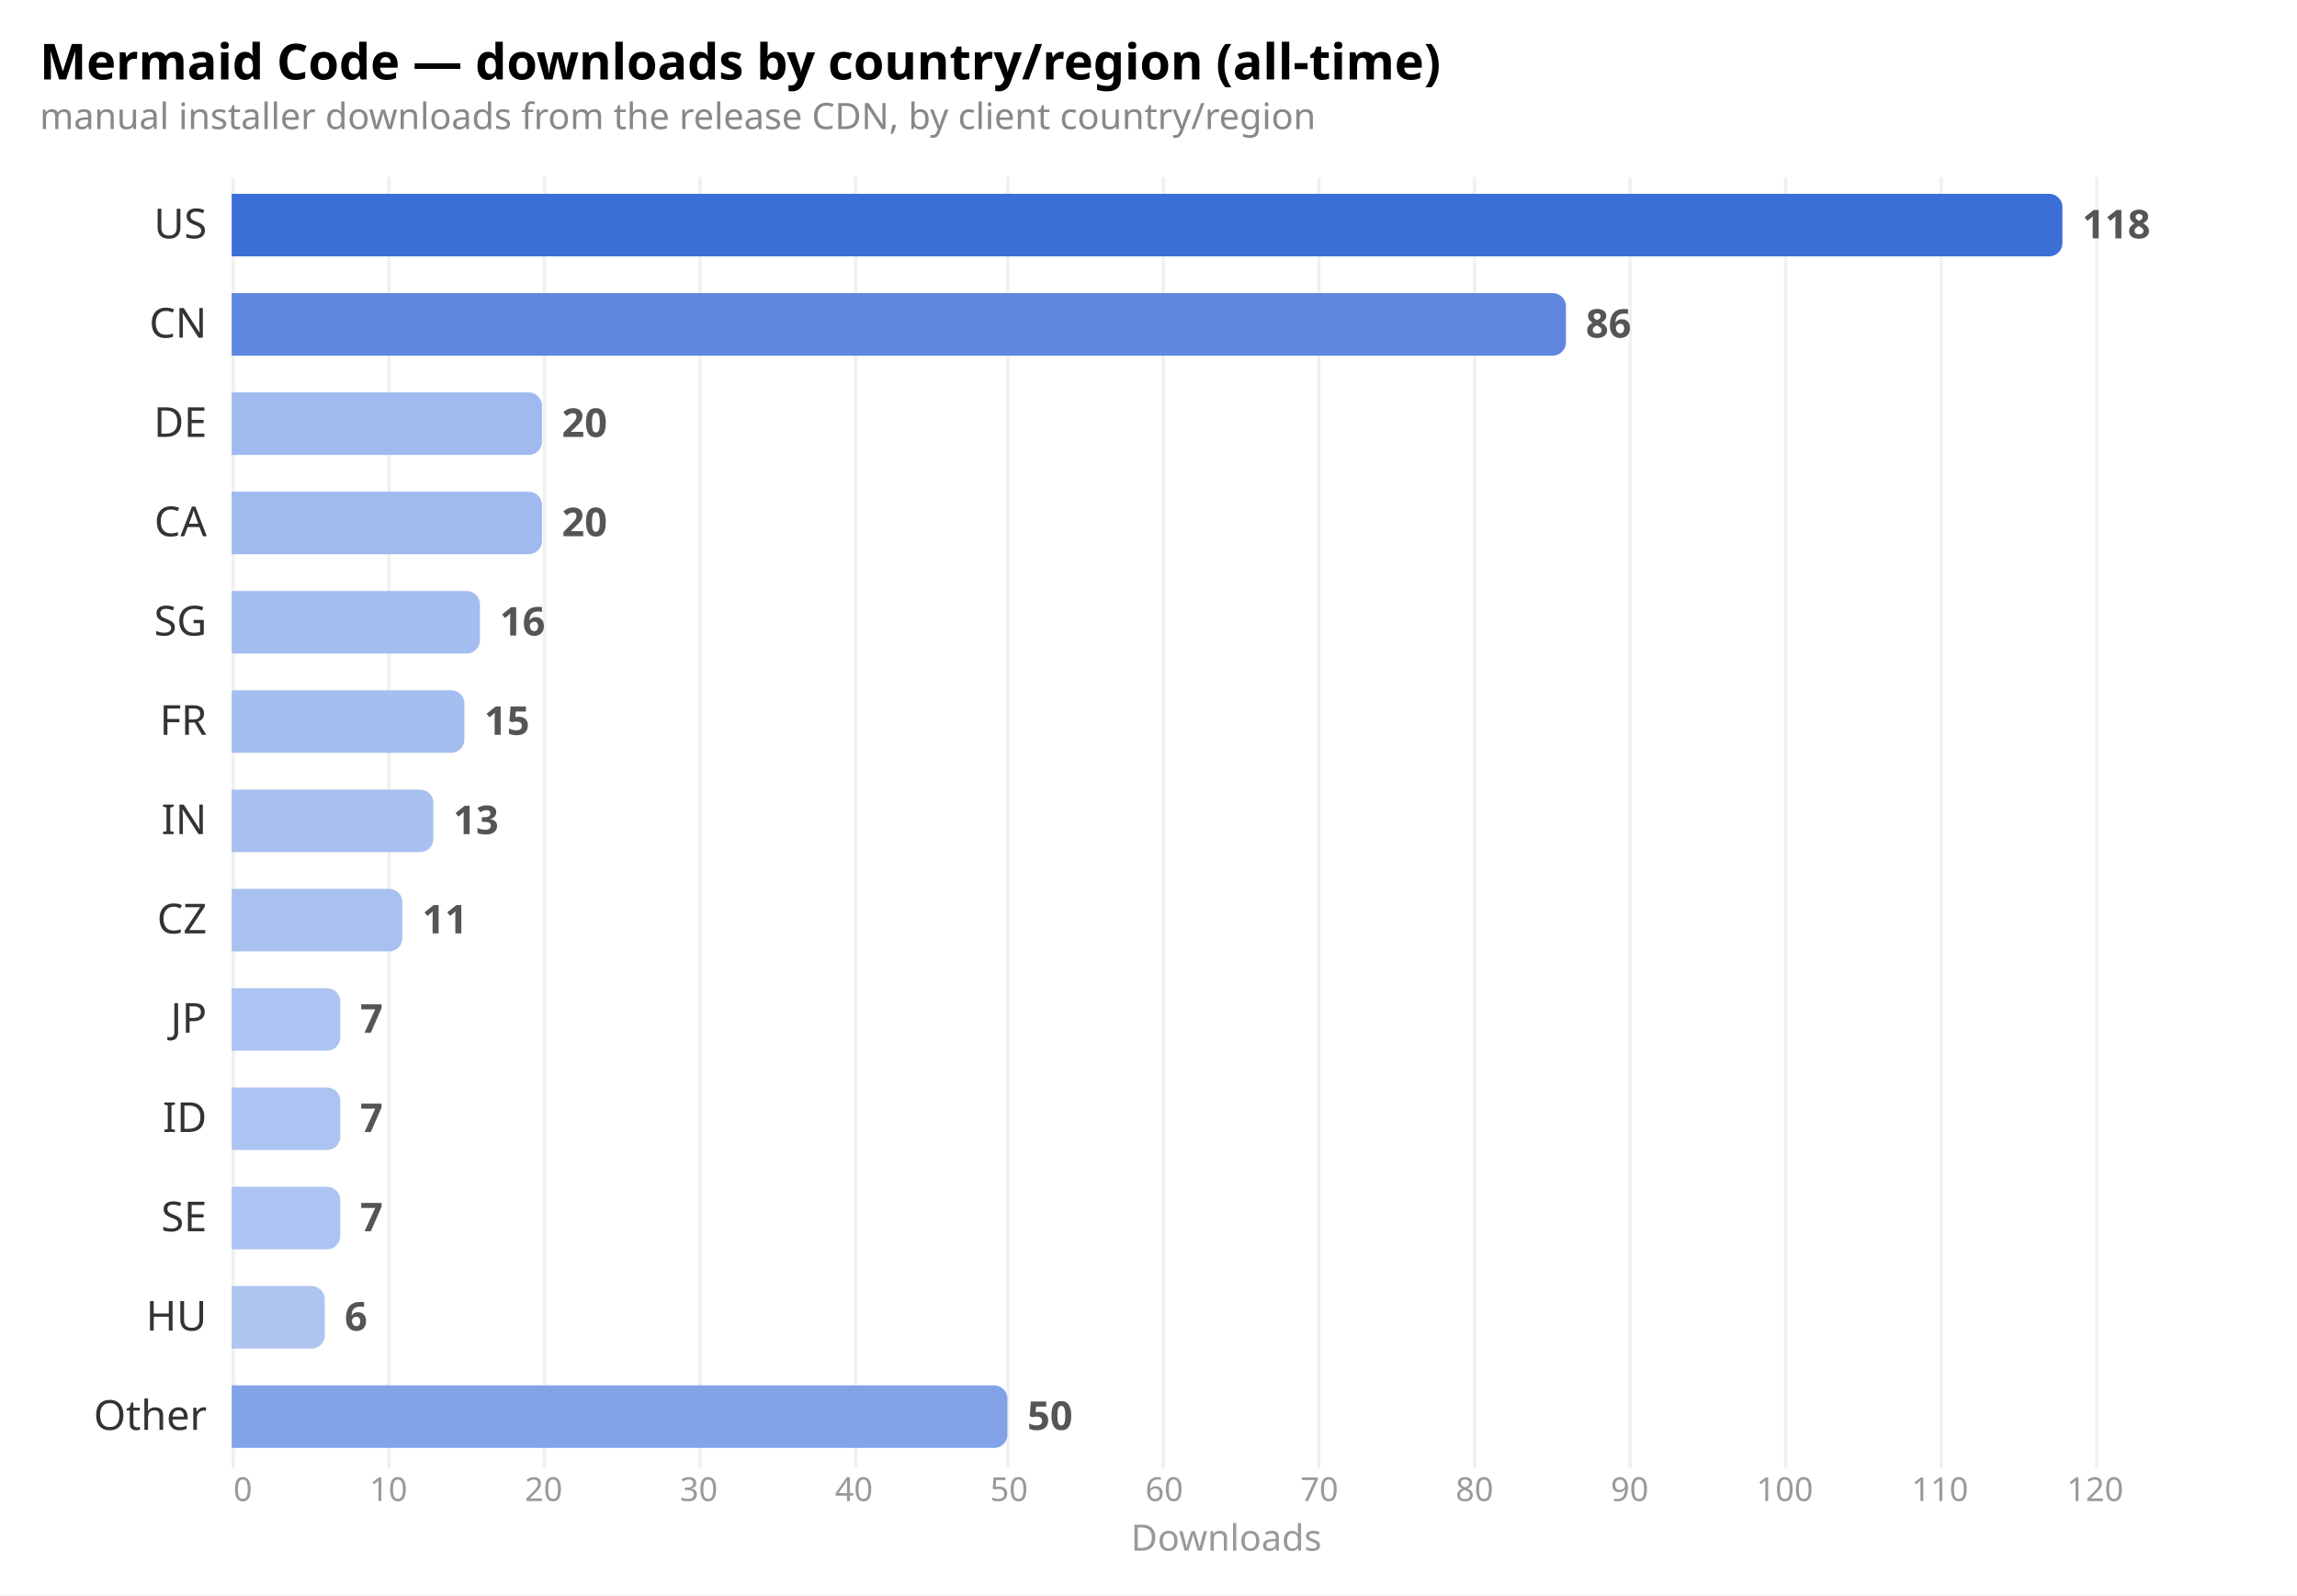
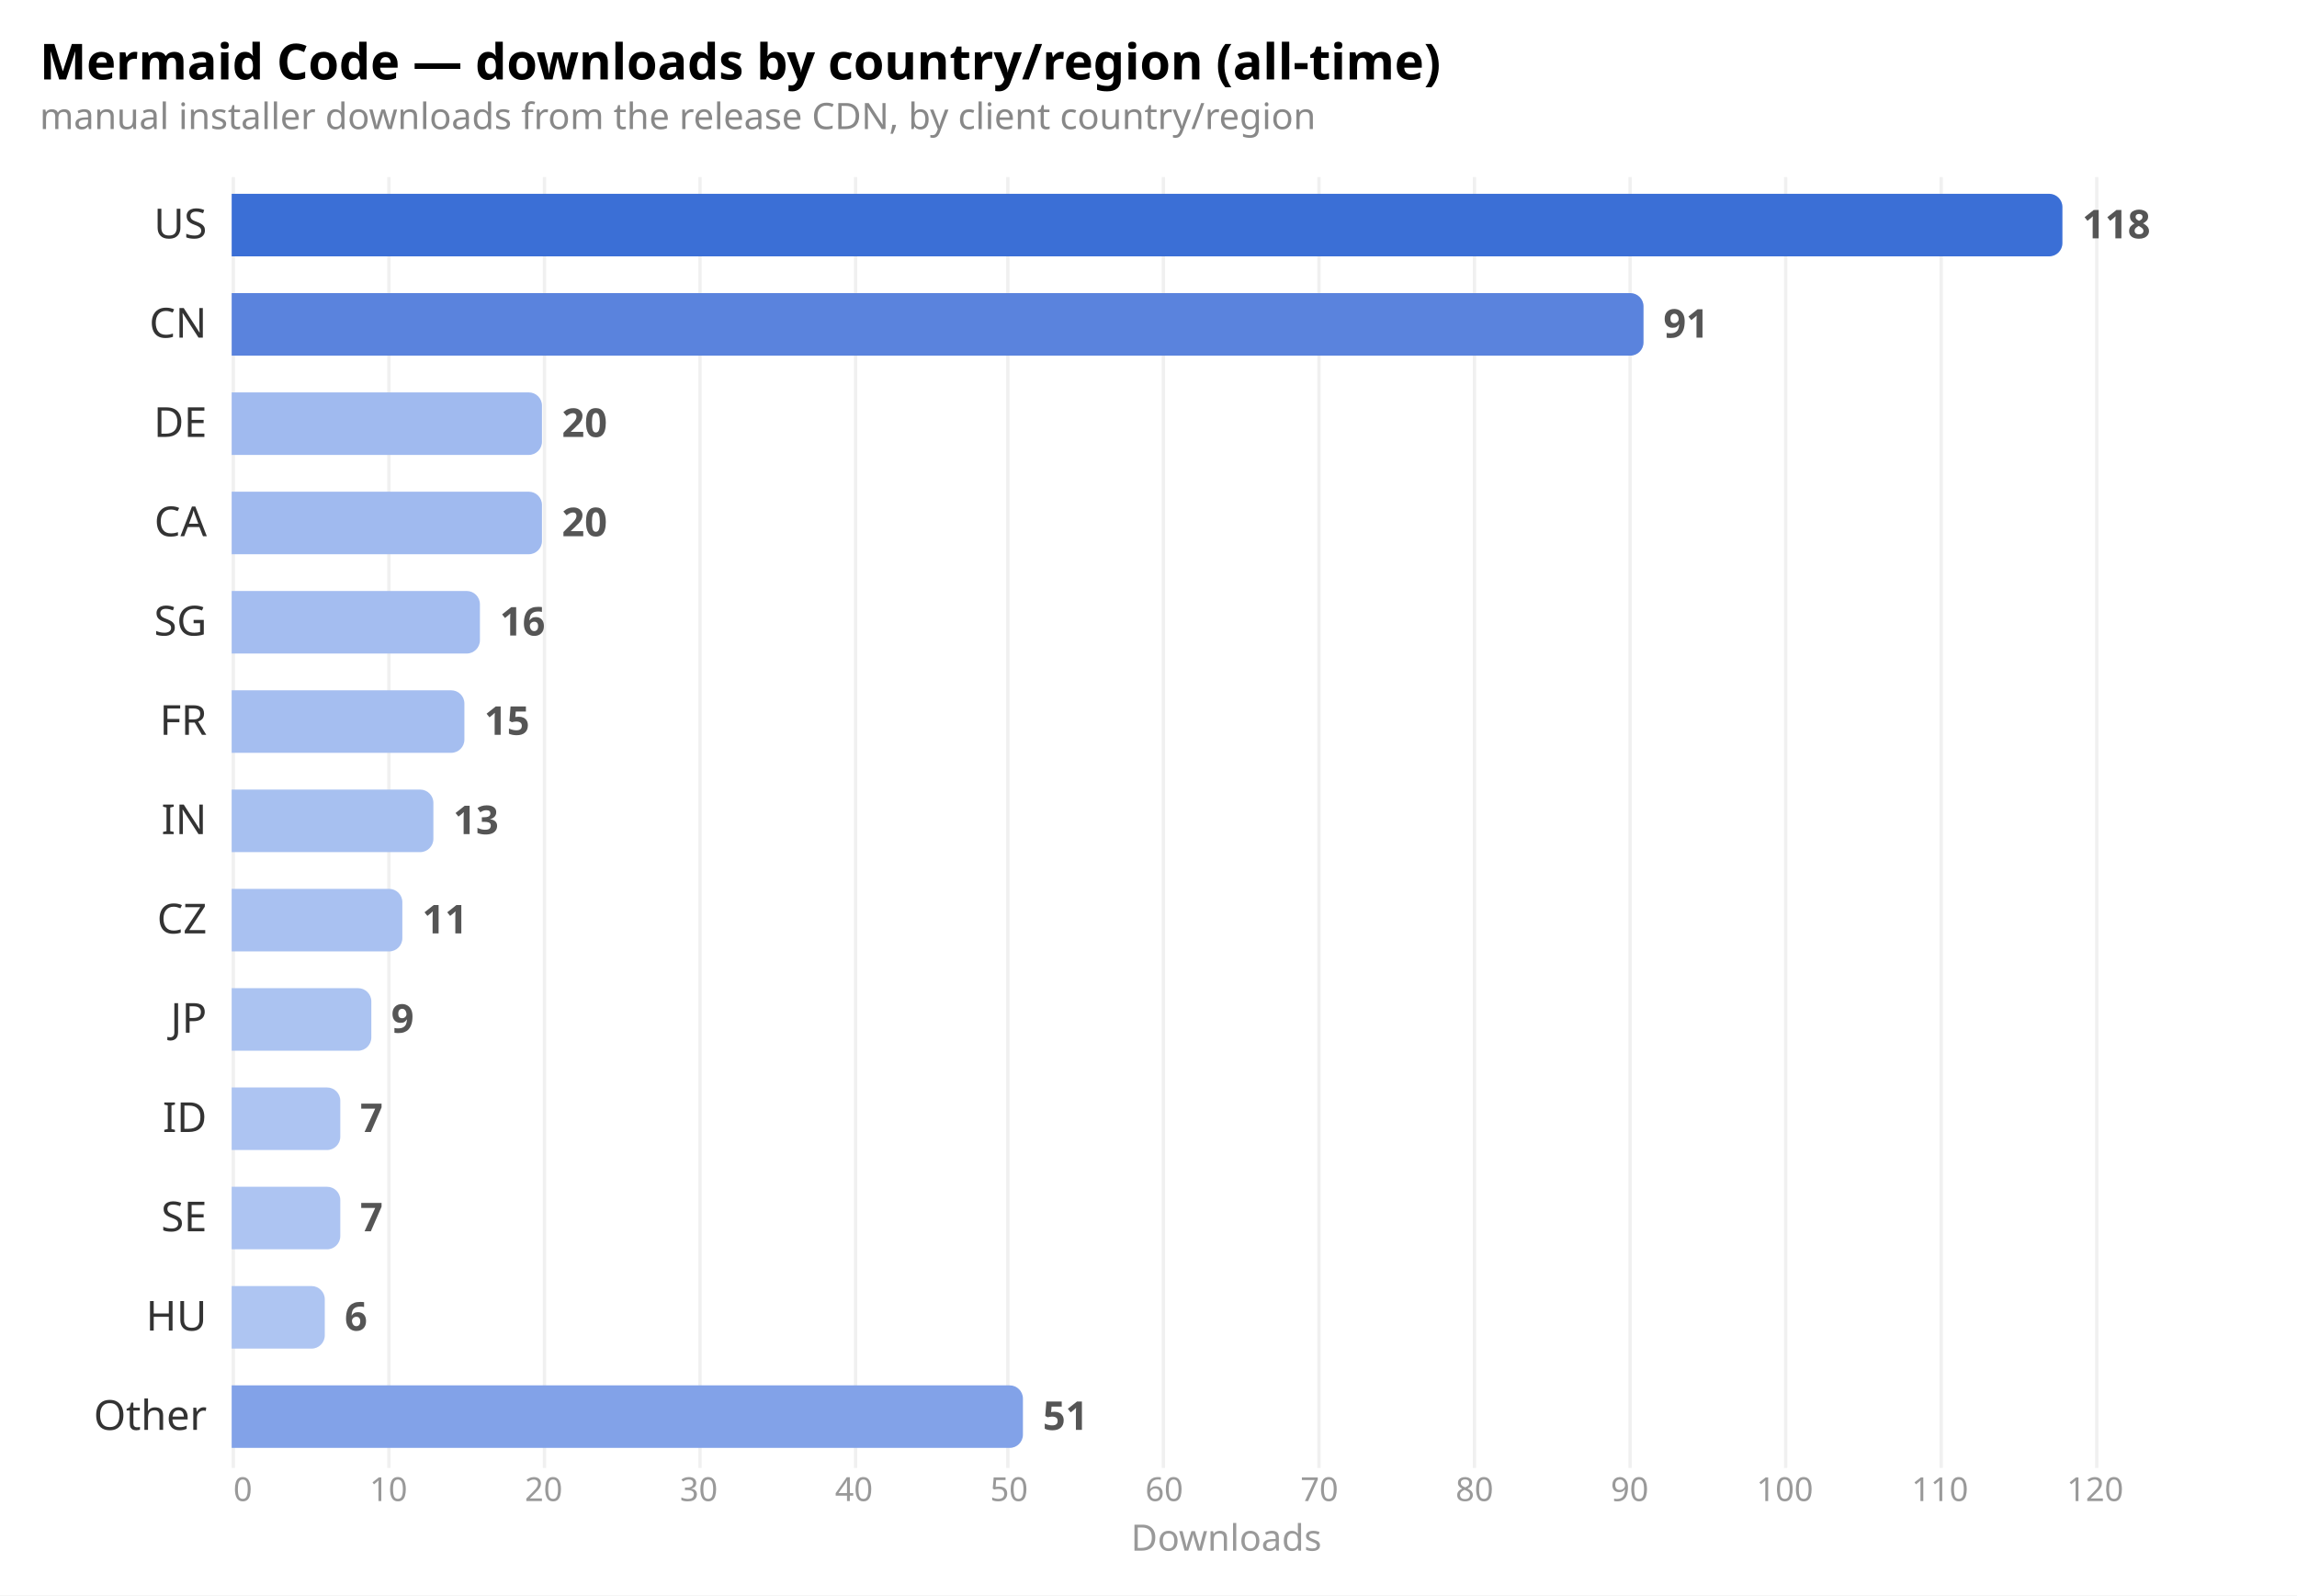
<svg xmlns="http://www.w3.org/2000/svg" version="1.1" class="marks" width="694" height="482" viewBox="0 0 694 482">
  <rect width="694" height="482" fill="white" />
  <g fill="none" stroke-miterlimit="4" transform="translate(70,53)">
    <g class="mark-group role-frame root" role="graphics-object" aria-roledescription="group mark container">
      <g transform="translate(0,0)">
        <path class="background" aria-hidden="true" d="M0,0h600v390h-600Z" />
        <g>
          <g class="mark-group role-axis" aria-hidden="true">
            <g transform="translate(0.5,390.5)">
              <path class="background" aria-hidden="true" d="M0,0h0v0h0Z" pointer-events="none" />
              <g>
                <g class="mark-rule role-axis-grid" pointer-events="none">
                  <line transform="translate(0,0)" x2="0" y2="-390" stroke="#f0f0f0" stroke-width="1" opacity="1" />
                  <line transform="translate(47,0)" x2="0" y2="-390" stroke="#f0f0f0" stroke-width="1" opacity="1" />
                  <line transform="translate(94,0)" x2="0" y2="-390" stroke="#f0f0f0" stroke-width="1" opacity="1" />
                  <line transform="translate(141,0)" x2="0" y2="-390" stroke="#f0f0f0" stroke-width="1" opacity="1" />
                  <line transform="translate(188,0)" x2="0" y2="-390" stroke="#f0f0f0" stroke-width="1" opacity="1" />
                  <line transform="translate(234,0)" x2="0" y2="-390" stroke="#f0f0f0" stroke-width="1" opacity="1" />
                  <line transform="translate(281,0)" x2="0" y2="-390" stroke="#f0f0f0" stroke-width="1" opacity="1" />
                  <line transform="translate(328,0)" x2="0" y2="-390" stroke="#f0f0f0" stroke-width="1" opacity="1" />
                  <line transform="translate(375,0)" x2="0" y2="-390" stroke="#f0f0f0" stroke-width="1" opacity="1" />
                  <line transform="translate(422,0)" x2="0" y2="-390" stroke="#f0f0f0" stroke-width="1" opacity="1" />
                  <line transform="translate(469,0)" x2="0" y2="-390" stroke="#f0f0f0" stroke-width="1" opacity="1" />
                  <line transform="translate(516,0)" x2="0" y2="-390" stroke="#f0f0f0" stroke-width="1" opacity="1" />
                  <line transform="translate(563,0)" x2="0" y2="-390" stroke="#f0f0f0" stroke-width="1" opacity="1" />
                </g>
              </g>
              <path class="foreground" aria-hidden="true" d="" pointer-events="none" display="none" />
            </g>
          </g>
          <g class="mark-group role-axis" role="graphics-symbol" aria-roledescription="axis" aria-label="X-axis titled 'Downloads' for a linear scale with values from 0 to 128">
            <g transform="translate(0.5,390.5)">
              <path class="background" aria-hidden="true" d="M0,0h0v0h0Z" pointer-events="none" />
              <g>
                <g class="mark-text role-axis-label" pointer-events="none">
                  <text text-anchor="start" transform="translate(0,10)" font-family="sans-serif" font-size="10px" fill="#999" opacity="1">0</text>
                  <text text-anchor="middle" transform="translate(46.875,10)" font-family="sans-serif" font-size="10px" fill="#999" opacity="1">10</text>
                  <text text-anchor="middle" transform="translate(93.75,10)" font-family="sans-serif" font-size="10px" fill="#999" opacity="1">20</text>
                  <text text-anchor="middle" transform="translate(140.625,10)" font-family="sans-serif" font-size="10px" fill="#999" opacity="1">30</text>
                  <text text-anchor="middle" transform="translate(187.5,10)" font-family="sans-serif" font-size="10px" fill="#999" opacity="1">40</text>
                  <text text-anchor="middle" transform="translate(234.375,10)" font-family="sans-serif" font-size="10px" fill="#999" opacity="1">50</text>
                  <text text-anchor="middle" transform="translate(281.25,10)" font-family="sans-serif" font-size="10px" fill="#999" opacity="1">60</text>
                  <text text-anchor="middle" transform="translate(328.125,10)" font-family="sans-serif" font-size="10px" fill="#999" opacity="1">70</text>
                  <text text-anchor="middle" transform="translate(375,10)" font-family="sans-serif" font-size="10px" fill="#999" opacity="1">80</text>
                  <text text-anchor="middle" transform="translate(421.875,10)" font-family="sans-serif" font-size="10px" fill="#999" opacity="1">90</text>
                  <text text-anchor="middle" transform="translate(468.75,10)" font-family="sans-serif" font-size="10px" fill="#999" opacity="1">100</text>
                  <text text-anchor="middle" transform="translate(515.625,10)" font-family="sans-serif" font-size="10px" fill="#999" opacity="1">110</text>
                  <text text-anchor="middle" transform="translate(562.5,10)" font-family="sans-serif" font-size="10px" fill="#999" opacity="1">120</text>
                </g>
                <g class="mark-text role-axis-title" pointer-events="none">
                  <text text-anchor="middle" transform="translate(300,25)" font-family="sans-serif" font-size="11px" font-weight="500" fill="#999" opacity="1">Downloads</text>
                </g>
              </g>
              <path class="foreground" aria-hidden="true" d="" pointer-events="none" display="none" />
            </g>
          </g>
          <g class="mark-group role-axis" role="graphics-symbol" aria-roledescription="axis" aria-label="Y-axis for a discrete scale with 13 values: US, CN, DE, CA, SG, ending with Other">
            <g transform="translate(0.5,0.5)">
              <path class="background" aria-hidden="true" d="M0,0h0v0h0Z" pointer-events="none" />
              <g>
                <g class="mark-text role-axis-label" pointer-events="none">
                  <text text-anchor="end" transform="translate(-8,18.5)" font-family="sans-serif" font-size="12.5px" font-weight="500" fill="#333" opacity="1">US</text>
                  <text text-anchor="end" transform="translate(-8,48.5)" font-family="sans-serif" font-size="12.5px" font-weight="500" fill="#333" opacity="1">CN</text>
                  <text text-anchor="end" transform="translate(-8,78.5)" font-family="sans-serif" font-size="12.5px" font-weight="500" fill="#333" opacity="1">DE</text>
                  <text text-anchor="end" transform="translate(-8,108.5)" font-family="sans-serif" font-size="12.5px" font-weight="500" fill="#333" opacity="1">CA</text>
                  <text text-anchor="end" transform="translate(-8,138.5)" font-family="sans-serif" font-size="12.5px" font-weight="500" fill="#333" opacity="1">SG</text>
                  <text text-anchor="end" transform="translate(-8,168.5)" font-family="sans-serif" font-size="12.5px" font-weight="500" fill="#333" opacity="1">FR</text>
                  <text text-anchor="end" transform="translate(-8,198.5)" font-family="sans-serif" font-size="12.5px" font-weight="500" fill="#333" opacity="1">IN</text>
                  <text text-anchor="end" transform="translate(-8,228.5)" font-family="sans-serif" font-size="12.5px" font-weight="500" fill="#333" opacity="1">CZ</text>
                  <text text-anchor="end" transform="translate(-8,258.5)" font-family="sans-serif" font-size="12.5px" font-weight="500" fill="#333" opacity="1">JP</text>
                  <text text-anchor="end" transform="translate(-8,288.5)" font-family="sans-serif" font-size="12.5px" font-weight="500" fill="#333" opacity="1">ID</text>
                  <text text-anchor="end" transform="translate(-8,318.5)" font-family="sans-serif" font-size="12.5px" font-weight="500" fill="#333" opacity="1">SE</text>
                  <text text-anchor="end" transform="translate(-8,348.5)" font-family="sans-serif" font-size="12.5px" font-weight="500" fill="#333" opacity="1">HU</text>
                  <text text-anchor="end" transform="translate(-8,378.5)" font-family="sans-serif" font-size="12.5px" font-weight="500" fill="#333" opacity="1">Other</text>
                </g>
              </g>
              <path class="foreground" aria-hidden="true" d="" pointer-events="none" display="none" />
            </g>
          </g>
          <g class="mark-group role-scope" role="graphics-object" aria-roledescription="group mark container">
            <g transform="translate(0,5.55)">
              <path class="background" aria-hidden="true" d="M0,0L549.125,0C551.333,0,553.125,1.792,553.125,4L553.125,14.9C553.125,17.108,551.333,18.9,549.125,18.9L0,18.9C0,18.9,0,18.9,0,18.9L0,0C0,0,0,0,0,0Z" />
              <g clip-path="url(#clip1)">
                <g class="mark-group role-scope" role="graphics-object" aria-roledescription="group mark container">
                  <g transform="translate(0,0)">
                    <path class="background" aria-hidden="true" d="M0,0h0v18.9h0Z" />
                    <g>
                      <g class="mark-rect role-mark layer_0_marks" role="graphics-object" aria-roledescription="rect mark container">
                        <path aria-label="Downloads: 118; country: US; downloads: 118" role="graphics-symbol" aria-roledescription="bar" d="M0,0h553.125v18.9h-553.125Z" fill="rgb(59, 111, 214)" />
                      </g>
                    </g>
                    <path class="foreground" aria-hidden="true" d="" display="none" />
                  </g>
                </g>
              </g>
              <path class="foreground" aria-hidden="true" d="" display="none" />
            </g>
            <g transform="translate(0,35.55)">
-               <path class="background" aria-hidden="true" d="M0,0L399.125,0C401.333,0,403.125,1.792,403.125,4L403.125,14.9C403.125,17.108,401.333,18.9,399.125,18.9L0,18.9C0,18.9,0,18.9,0,18.9L0,0C0,0,0,0,0,0Z" />
+               <path class="background" aria-hidden="true" d="M0,0L422.562,0C424.77,0,426.562,1.792,426.562,4L426.562,14.9C426.562,17.108,424.77,18.9,422.562,18.9L0,18.9C0,18.9,0,18.9,0,18.9L0,0C0,0,0,0,0,0Z" />
              <g clip-path="url(#clip2)">
                <g class="mark-group role-scope" role="graphics-object" aria-roledescription="group mark container">
                  <g transform="translate(0,0)">
                    <path class="background" aria-hidden="true" d="M0,0h0v18.9h0Z" />
                    <g>
                      <g class="mark-rect role-mark layer_0_marks" role="graphics-object" aria-roledescription="rect mark container">
-                         <path aria-label="Downloads: 86; country: CN; downloads: 86" role="graphics-symbol" aria-roledescription="bar" d="M0,0h403.125v18.9h-403.125Z" fill="rgb(95, 135, 223)" />
+                         <path aria-label="Downloads: 91; country: CN; downloads: 91" role="graphics-symbol" aria-roledescription="bar" d="M0,0h426.562v18.9h-426.562Z" fill="rgb(90, 131, 221)" />
                      </g>
                    </g>
                    <path class="foreground" aria-hidden="true" d="" display="none" />
                  </g>
                </g>
              </g>
              <path class="foreground" aria-hidden="true" d="" display="none" />
            </g>
            <g transform="translate(0,65.55)">
              <path class="background" aria-hidden="true" d="M0,0L89.75,0C91.958,0,93.75,1.792,93.75,4L93.75,14.9C93.75,17.108,91.958,18.9,89.75,18.9L0,18.9C0,18.9,0,18.9,0,18.9L0,0C0,0,0,0,0,0Z" />
              <g clip-path="url(#clip3)">
                <g class="mark-group role-scope" role="graphics-object" aria-roledescription="group mark container">
                  <g transform="translate(0,0)">
                    <path class="background" aria-hidden="true" d="M0,0h0v18.9h0Z" />
                    <g>
                      <g class="mark-rect role-mark layer_0_marks" role="graphics-object" aria-roledescription="rect mark container">
                        <path aria-label="Downloads: 20; country: DE; downloads: 20" role="graphics-symbol" aria-roledescription="bar" d="M0,0h93.75v18.9h-93.75Z" fill="rgb(160, 186, 239)" />
                      </g>
                    </g>
                    <path class="foreground" aria-hidden="true" d="" display="none" />
                  </g>
                </g>
              </g>
              <path class="foreground" aria-hidden="true" d="" display="none" />
            </g>
            <g transform="translate(0,95.55)">
              <path class="background" aria-hidden="true" d="M0,0L89.75,0C91.958,0,93.75,1.792,93.75,4L93.75,14.9C93.75,17.108,91.958,18.9,89.75,18.9L0,18.9C0,18.9,0,18.9,0,18.9L0,0C0,0,0,0,0,0Z" />
              <g clip-path="url(#clip4)">
                <g class="mark-group role-scope" role="graphics-object" aria-roledescription="group mark container">
                  <g transform="translate(0,0)">
                    <path class="background" aria-hidden="true" d="M0,0h0v18.9h0Z" />
                    <g>
                      <g class="mark-rect role-mark layer_0_marks" role="graphics-object" aria-roledescription="rect mark container">
                        <path aria-label="Downloads: 20; country: CA; downloads: 20" role="graphics-symbol" aria-roledescription="bar" d="M0,0h93.75v18.9h-93.75Z" fill="rgb(160, 186, 239)" />
                      </g>
                    </g>
                    <path class="foreground" aria-hidden="true" d="" display="none" />
                  </g>
                </g>
              </g>
              <path class="foreground" aria-hidden="true" d="" display="none" />
            </g>
            <g transform="translate(0,125.55)">
              <path class="background" aria-hidden="true" d="M0,0L71,0C73.208,0,75,1.792,75,4L75,14.9C75,17.108,73.208,18.9,71,18.9L0,18.9C0,18.9,0,18.9,0,18.9L0,0C0,0,0,0,0,0Z" />
              <g clip-path="url(#clip5)">
                <g class="mark-group role-scope" role="graphics-object" aria-roledescription="group mark container">
                  <g transform="translate(0,0)">
                    <path class="background" aria-hidden="true" d="M0,0h0v18.9h0Z" />
                    <g>
                      <g class="mark-rect role-mark layer_0_marks" role="graphics-object" aria-roledescription="rect mark container">
                        <path aria-label="Downloads: 16; country: SG; downloads: 16" role="graphics-symbol" aria-roledescription="bar" d="M0,0h75v18.9h-75Z" fill="rgb(164, 189, 240)" />
                      </g>
                    </g>
                    <path class="foreground" aria-hidden="true" d="" display="none" />
                  </g>
                </g>
              </g>
              <path class="foreground" aria-hidden="true" d="" display="none" />
            </g>
            <g transform="translate(0,155.55)">
              <path class="background" aria-hidden="true" d="M0,0L66.312,0C68.52,0,70.312,1.792,70.312,4L70.312,14.9C70.312,17.108,68.52,18.9,66.312,18.9L0,18.9C0,18.9,0,18.9,0,18.9L0,0C0,0,0,0,0,0Z" />
              <g clip-path="url(#clip6)">
                <g class="mark-group role-scope" role="graphics-object" aria-roledescription="group mark container">
                  <g transform="translate(0,0)">
                    <path class="background" aria-hidden="true" d="M0,0h0v18.9h0Z" />
                    <g>
                      <g class="mark-rect role-mark layer_0_marks" role="graphics-object" aria-roledescription="rect mark container">
                        <path aria-label="Downloads: 15; country: FR; downloads: 15" role="graphics-symbol" aria-roledescription="bar" d="M0,0h70.312v18.9h-70.312Z" fill="rgb(165, 190, 240)" />
                      </g>
                    </g>
                    <path class="foreground" aria-hidden="true" d="" display="none" />
                  </g>
                </g>
              </g>
              <path class="foreground" aria-hidden="true" d="" display="none" />
            </g>
            <g transform="translate(0,185.55)">
              <path class="background" aria-hidden="true" d="M0,0L56.938,0C59.145,0,60.938,1.792,60.938,4L60.938,14.9C60.938,17.108,59.145,18.9,56.938,18.9L0,18.9C0,18.9,0,18.9,0,18.9L0,0C0,0,0,0,0,0Z" />
              <g clip-path="url(#clip7)">
                <g class="mark-group role-scope" role="graphics-object" aria-roledescription="group mark container">
                  <g transform="translate(0,0)">
                    <path class="background" aria-hidden="true" d="M0,0h0v18.9h0Z" />
                    <g>
                      <g class="mark-rect role-mark layer_0_marks" role="graphics-object" aria-roledescription="rect mark container">
                        <path aria-label="Downloads: 13; country: IN; downloads: 13" role="graphics-symbol" aria-roledescription="bar" d="M0,0h60.938v18.9h-60.938Z" fill="rgb(167, 192, 240)" />
                      </g>
                    </g>
                    <path class="foreground" aria-hidden="true" d="" display="none" />
                  </g>
                </g>
              </g>
              <path class="foreground" aria-hidden="true" d="" display="none" />
            </g>
            <g transform="translate(0,215.55)">
              <path class="background" aria-hidden="true" d="M0,0L47.562,0C49.77,0,51.562,1.792,51.562,4L51.562,14.9C51.562,17.108,49.77,18.9,47.562,18.9L0,18.9C0,18.9,0,18.9,0,18.9L0,0C0,0,0,0,0,0Z" />
              <g clip-path="url(#clip8)">
                <g class="mark-group role-scope" role="graphics-object" aria-roledescription="group mark container">
                  <g transform="translate(0,0)">
                    <path class="background" aria-hidden="true" d="M0,0h0v18.9h0Z" />
                    <g>
                      <g class="mark-rect role-mark layer_0_marks" role="graphics-object" aria-roledescription="rect mark container">
                        <path aria-label="Downloads: 11; country: CZ; downloads: 11" role="graphics-symbol" aria-roledescription="bar" d="M0,0h51.562v18.9h-51.562Z" fill="rgb(169, 193, 241)" />
                      </g>
                    </g>
                    <path class="foreground" aria-hidden="true" d="" display="none" />
                  </g>
                </g>
              </g>
              <path class="foreground" aria-hidden="true" d="" display="none" />
            </g>
            <g transform="translate(0,245.55)">
-               <path class="background" aria-hidden="true" d="M0,0L28.812,0C31.02,0,32.812,1.792,32.812,4L32.812,14.9C32.812,17.108,31.02,18.9,28.812,18.9L0,18.9C0,18.9,0,18.9,0,18.9L0,0C0,0,0,0,0,0Z" />
+               <path class="background" aria-hidden="true" d="M0,0L38.188,0C40.395,0,42.188,1.792,42.188,4L42.188,14.9C42.188,17.108,40.395,18.9,38.188,18.9L0,18.9C0,18.9,0,18.9,0,18.9L0,0C0,0,0,0,0,0Z" />
              <g clip-path="url(#clip9)">
                <g class="mark-group role-scope" role="graphics-object" aria-roledescription="group mark container">
                  <g transform="translate(0,0)">
                    <path class="background" aria-hidden="true" d="M0,0h0v18.9h0Z" />
                    <g>
                      <g class="mark-rect role-mark layer_0_marks" role="graphics-object" aria-roledescription="rect mark container">
-                         <path aria-label="Downloads: 7; country: JP; downloads: 7" role="graphics-symbol" aria-roledescription="bar" d="M0,0h32.812v18.9h-32.812Z" fill="rgb(173, 196, 242)" />
+                         <path aria-label="Downloads: 9; country: JP; downloads: 9" role="graphics-symbol" aria-roledescription="bar" d="M0,0h42.188v18.9h-42.188Z" fill="rgb(171, 195, 241)" />
                      </g>
                    </g>
                    <path class="foreground" aria-hidden="true" d="" display="none" />
                  </g>
                </g>
              </g>
              <path class="foreground" aria-hidden="true" d="" display="none" />
            </g>
            <g transform="translate(0,275.55)">
              <path class="background" aria-hidden="true" d="M0,0L28.812,0C31.02,0,32.812,1.792,32.812,4L32.812,14.9C32.812,17.108,31.02,18.9,28.812,18.9L0,18.9C0,18.9,0,18.9,0,18.9L0,0C0,0,0,0,0,0Z" />
              <g clip-path="url(#clip10)">
                <g class="mark-group role-scope" role="graphics-object" aria-roledescription="group mark container">
                  <g transform="translate(0,0)">
                    <path class="background" aria-hidden="true" d="M0,0h0v18.9h0Z" />
                    <g>
                      <g class="mark-rect role-mark layer_0_marks" role="graphics-object" aria-roledescription="rect mark container">
                        <path aria-label="Downloads: 7; country: ID; downloads: 7" role="graphics-symbol" aria-roledescription="bar" d="M0,0h32.812v18.9h-32.812Z" fill="rgb(173, 196, 242)" />
                      </g>
                    </g>
                    <path class="foreground" aria-hidden="true" d="" display="none" />
                  </g>
                </g>
              </g>
              <path class="foreground" aria-hidden="true" d="" display="none" />
            </g>
            <g transform="translate(0,305.55)">
              <path class="background" aria-hidden="true" d="M0,0L28.812,0C31.02,0,32.812,1.792,32.812,4L32.812,14.9C32.812,17.108,31.02,18.9,28.812,18.9L0,18.9C0,18.9,0,18.9,0,18.9L0,0C0,0,0,0,0,0Z" />
              <g clip-path="url(#clip11)">
                <g class="mark-group role-scope" role="graphics-object" aria-roledescription="group mark container">
                  <g transform="translate(0,0)">
                    <path class="background" aria-hidden="true" d="M0,0h0v18.9h0Z" />
                    <g>
                      <g class="mark-rect role-mark layer_0_marks" role="graphics-object" aria-roledescription="rect mark container">
                        <path aria-label="Downloads: 7; country: SE; downloads: 7" role="graphics-symbol" aria-roledescription="bar" d="M0,0h32.812v18.9h-32.812Z" fill="rgb(173, 196, 242)" />
                      </g>
                    </g>
                    <path class="foreground" aria-hidden="true" d="" display="none" />
                  </g>
                </g>
              </g>
              <path class="foreground" aria-hidden="true" d="" display="none" />
            </g>
            <g transform="translate(0,335.55)">
              <path class="background" aria-hidden="true" d="M0,0L24.125,0C26.333,0,28.125,1.792,28.125,4L28.125,14.9C28.125,17.108,26.333,18.9,24.125,18.9L0,18.9C0,18.9,0,18.9,0,18.9L0,0C0,0,0,0,0,0Z" />
              <g clip-path="url(#clip12)">
                <g class="mark-group role-scope" role="graphics-object" aria-roledescription="group mark container">
                  <g transform="translate(0,0)">
                    <path class="background" aria-hidden="true" d="M0,0h0v18.9h0Z" />
                    <g>
                      <g class="mark-rect role-mark layer_0_marks" role="graphics-object" aria-roledescription="rect mark container">
                        <path aria-label="Downloads: 6; country: HU; downloads: 6" role="graphics-symbol" aria-roledescription="bar" d="M0,0h28.125v18.9h-28.125Z" fill="rgb(174, 197, 242)" />
                      </g>
                    </g>
                    <path class="foreground" aria-hidden="true" d="" display="none" />
                  </g>
                </g>
              </g>
              <path class="foreground" aria-hidden="true" d="" display="none" />
            </g>
            <g transform="translate(0,365.55)">
-               <path class="background" aria-hidden="true" d="M0,0L230.375,0C232.583,0,234.375,1.792,234.375,4L234.375,14.9C234.375,17.108,232.583,18.9,230.375,18.9L0,18.9C0,18.9,0,18.9,0,18.9L0,0C0,0,0,0,0,0Z" />
+               <path class="background" aria-hidden="true" d="M0,0L235.062,0C237.27,0,239.062,1.792,239.062,4L239.062,14.9C239.062,17.108,237.27,18.9,235.062,18.9L0,18.9C0,18.9,0,18.9,0,18.9L0,0C0,0,0,0,0,0Z" />
              <g clip-path="url(#clip13)">
                <g class="mark-group role-scope" role="graphics-object" aria-roledescription="group mark container">
                  <g transform="translate(0,0)">
                    <path class="background" aria-hidden="true" d="M0,0h0v18.9h0Z" />
                    <g>
                      <g class="mark-rect role-mark layer_0_marks" role="graphics-object" aria-roledescription="rect mark container">
-                         <path aria-label="Downloads: 50; country: Other; downloads: 50" role="graphics-symbol" aria-roledescription="bar" d="M0,0h234.375v18.9h-234.375Z" fill="rgb(131, 163, 232)" />
+                         <path aria-label="Downloads: 51; country: Other; downloads: 51" role="graphics-symbol" aria-roledescription="bar" d="M0,0h239.062v18.9h-239.062Z" fill="rgb(130, 162, 232)" />
                      </g>
                    </g>
                    <path class="foreground" aria-hidden="true" d="" display="none" />
                  </g>
                </g>
              </g>
              <path class="foreground" aria-hidden="true" d="" display="none" />
            </g>
          </g>
          <g class="mark-text role-mark layer_1_marks" role="graphics-object" aria-roledescription="text mark container">
            <text aria-label="Downloads: 118; country: US; downloads: 118" role="graphics-symbol" aria-roledescription="text mark" text-anchor="start" transform="translate(559.125,19)" font-family="sans-serif" font-size="12px" font-weight="600" fill="#555">118</text>
-             <text aria-label="Downloads: 86; country: CN; downloads: 86" role="graphics-symbol" aria-roledescription="text mark" text-anchor="start" transform="translate(409.125,49)" font-family="sans-serif" font-size="12px" font-weight="600" fill="#555">86</text>
+             <text aria-label="Downloads: 91; country: CN; downloads: 91" role="graphics-symbol" aria-roledescription="text mark" text-anchor="start" transform="translate(432.5625,49)" font-family="sans-serif" font-size="12px" font-weight="600" fill="#555">91</text>
            <text aria-label="Downloads: 20; country: DE; downloads: 20" role="graphics-symbol" aria-roledescription="text mark" text-anchor="start" transform="translate(99.75,79)" font-family="sans-serif" font-size="12px" font-weight="600" fill="#555">20</text>
            <text aria-label="Downloads: 20; country: CA; downloads: 20" role="graphics-symbol" aria-roledescription="text mark" text-anchor="start" transform="translate(99.75,109)" font-family="sans-serif" font-size="12px" font-weight="600" fill="#555">20</text>
            <text aria-label="Downloads: 16; country: SG; downloads: 16" role="graphics-symbol" aria-roledescription="text mark" text-anchor="start" transform="translate(81,139)" font-family="sans-serif" font-size="12px" font-weight="600" fill="#555">16</text>
            <text aria-label="Downloads: 15; country: FR; downloads: 15" role="graphics-symbol" aria-roledescription="text mark" text-anchor="start" transform="translate(76.3125,169)" font-family="sans-serif" font-size="12px" font-weight="600" fill="#555">15</text>
            <text aria-label="Downloads: 13; country: IN; downloads: 13" role="graphics-symbol" aria-roledescription="text mark" text-anchor="start" transform="translate(66.9375,199)" font-family="sans-serif" font-size="12px" font-weight="600" fill="#555">13</text>
            <text aria-label="Downloads: 11; country: CZ; downloads: 11" role="graphics-symbol" aria-roledescription="text mark" text-anchor="start" transform="translate(57.5625,229)" font-family="sans-serif" font-size="12px" font-weight="600" fill="#555">11</text>
-             <text aria-label="Downloads: 7; country: JP; downloads: 7" role="graphics-symbol" aria-roledescription="text mark" text-anchor="start" transform="translate(38.8125,259)" font-family="sans-serif" font-size="12px" font-weight="600" fill="#555">7</text>
+             <text aria-label="Downloads: 9; country: JP; downloads: 9" role="graphics-symbol" aria-roledescription="text mark" text-anchor="start" transform="translate(48.1875,259)" font-family="sans-serif" font-size="12px" font-weight="600" fill="#555">9</text>
            <text aria-label="Downloads: 7; country: ID; downloads: 7" role="graphics-symbol" aria-roledescription="text mark" text-anchor="start" transform="translate(38.8125,289)" font-family="sans-serif" font-size="12px" font-weight="600" fill="#555">7</text>
            <text aria-label="Downloads: 7; country: SE; downloads: 7" role="graphics-symbol" aria-roledescription="text mark" text-anchor="start" transform="translate(38.8125,319)" font-family="sans-serif" font-size="12px" font-weight="600" fill="#555">7</text>
            <text aria-label="Downloads: 6; country: HU; downloads: 6" role="graphics-symbol" aria-roledescription="text mark" text-anchor="start" transform="translate(34.125,349)" font-family="sans-serif" font-size="12px" font-weight="600" fill="#555">6</text>
-             <text aria-label="Downloads: 50; country: Other; downloads: 50" role="graphics-symbol" aria-roledescription="text mark" text-anchor="start" transform="translate(240.375,379)" font-family="sans-serif" font-size="12px" font-weight="600" fill="#555">50</text>
+             <text aria-label="Downloads: 51; country: Other; downloads: 51" role="graphics-symbol" aria-roledescription="text mark" text-anchor="start" transform="translate(245.0625,379)" font-family="sans-serif" font-size="12px" font-weight="600" fill="#555">51</text>
          </g>
          <g class="mark-group role-title">
            <g transform="translate(-58,-41)">
              <path class="background" aria-hidden="true" d="M0,0h0v0h0Z" pointer-events="none" />
              <g>
                <g class="mark-text role-title-text" role="graphics-symbol" aria-roledescription="title" aria-label="Title text 'Mermaid Code — downloads by country/region (all-time)'" pointer-events="none">
                  <text text-anchor="start" transform="translate(0,12)" font-family="sans-serif" font-size="15px" font-weight="600" fill="#000" opacity="1">Mermaid Code — downloads by country/region (all-time)</text>
                </g>
                <g class="mark-text role-title-subtitle" role="graphics-symbol" aria-roledescription="subtitle" aria-label="Subtitle text 'manual installer downloads from the release CDN, by client country/region'" pointer-events="none">
                  <text text-anchor="start" transform="translate(0,27)" font-family="sans-serif" font-size="11px" fill="#888" opacity="1">manual installer downloads from the release CDN, by client country/region</text>
                </g>
              </g>
              <path class="foreground" aria-hidden="true" d="" pointer-events="none" display="none" />
            </g>
          </g>
        </g>
        <path class="foreground" aria-hidden="true" d="" display="none" />
      </g>
    </g>
  </g>
  <defs>
    <clipPath id="clip1">
      <path d="M0,0L549.125,0C551.333,0,553.125,1.792,553.125,4L553.125,14.9C553.125,17.108,551.333,18.9,549.125,18.9L0,18.9C0,18.9,0,18.9,0,18.9L0,0C0,0,0,0,0,0Z" />
    </clipPath>
    <clipPath id="clip2">
-       <path d="M0,0L399.125,0C401.333,0,403.125,1.792,403.125,4L403.125,14.9C403.125,17.108,401.333,18.9,399.125,18.9L0,18.9C0,18.9,0,18.9,0,18.9L0,0C0,0,0,0,0,0Z" />
+       <path d="M0,0L422.562,0C424.77,0,426.562,1.792,426.562,4L426.562,14.9C426.562,17.108,424.77,18.9,422.562,18.9L0,18.9C0,18.9,0,18.9,0,18.9L0,0C0,0,0,0,0,0Z" />
    </clipPath>
    <clipPath id="clip3">
      <path d="M0,0L89.75,0C91.958,0,93.75,1.792,93.75,4L93.75,14.9C93.75,17.108,91.958,18.9,89.75,18.9L0,18.9C0,18.9,0,18.9,0,18.9L0,0C0,0,0,0,0,0Z" />
    </clipPath>
    <clipPath id="clip4">
      <path d="M0,0L89.75,0C91.958,0,93.75,1.792,93.75,4L93.75,14.9C93.75,17.108,91.958,18.9,89.75,18.9L0,18.9C0,18.9,0,18.9,0,18.9L0,0C0,0,0,0,0,0Z" />
    </clipPath>
    <clipPath id="clip5">
      <path d="M0,0L71,0C73.208,0,75,1.792,75,4L75,14.9C75,17.108,73.208,18.9,71,18.9L0,18.9C0,18.9,0,18.9,0,18.9L0,0C0,0,0,0,0,0Z" />
    </clipPath>
    <clipPath id="clip6">
      <path d="M0,0L66.312,0C68.52,0,70.312,1.792,70.312,4L70.312,14.9C70.312,17.108,68.52,18.9,66.312,18.9L0,18.9C0,18.9,0,18.9,0,18.9L0,0C0,0,0,0,0,0Z" />
    </clipPath>
    <clipPath id="clip7">
      <path d="M0,0L56.938,0C59.145,0,60.938,1.792,60.938,4L60.938,14.9C60.938,17.108,59.145,18.9,56.938,18.9L0,18.9C0,18.9,0,18.9,0,18.9L0,0C0,0,0,0,0,0Z" />
    </clipPath>
    <clipPath id="clip8">
      <path d="M0,0L47.562,0C49.77,0,51.562,1.792,51.562,4L51.562,14.9C51.562,17.108,49.77,18.9,47.562,18.9L0,18.9C0,18.9,0,18.9,0,18.9L0,0C0,0,0,0,0,0Z" />
    </clipPath>
    <clipPath id="clip9">
-       <path d="M0,0L28.812,0C31.02,0,32.812,1.792,32.812,4L32.812,14.9C32.812,17.108,31.02,18.9,28.812,18.9L0,18.9C0,18.9,0,18.9,0,18.9L0,0C0,0,0,0,0,0Z" />
+       <path d="M0,0L38.188,0C40.395,0,42.188,1.792,42.188,4L42.188,14.9C42.188,17.108,40.395,18.9,38.188,18.9L0,18.9C0,18.9,0,18.9,0,18.9L0,0C0,0,0,0,0,0Z" />
    </clipPath>
    <clipPath id="clip10">
      <path d="M0,0L28.812,0C31.02,0,32.812,1.792,32.812,4L32.812,14.9C32.812,17.108,31.02,18.9,28.812,18.9L0,18.9C0,18.9,0,18.9,0,18.9L0,0C0,0,0,0,0,0Z" />
    </clipPath>
    <clipPath id="clip11">
      <path d="M0,0L28.812,0C31.02,0,32.812,1.792,32.812,4L32.812,14.9C32.812,17.108,31.02,18.9,28.812,18.9L0,18.9C0,18.9,0,18.9,0,18.9L0,0C0,0,0,0,0,0Z" />
    </clipPath>
    <clipPath id="clip12">
      <path d="M0,0L24.125,0C26.333,0,28.125,1.792,28.125,4L28.125,14.9C28.125,17.108,26.333,18.9,24.125,18.9L0,18.9C0,18.9,0,18.9,0,18.9L0,0C0,0,0,0,0,0Z" />
    </clipPath>
    <clipPath id="clip13">
-       <path d="M0,0L230.375,0C232.583,0,234.375,1.792,234.375,4L234.375,14.9C234.375,17.108,232.583,18.9,230.375,18.9L0,18.9C0,18.9,0,18.9,0,18.9L0,0C0,0,0,0,0,0Z" />
+       <path d="M0,0L235.062,0C237.27,0,239.062,1.792,239.062,4L239.062,14.9C239.062,17.108,237.27,18.9,235.062,18.9L0,18.9C0,18.9,0,18.9,0,18.9L0,0C0,0,0,0,0,0Z" />
    </clipPath>
  </defs>
</svg>
